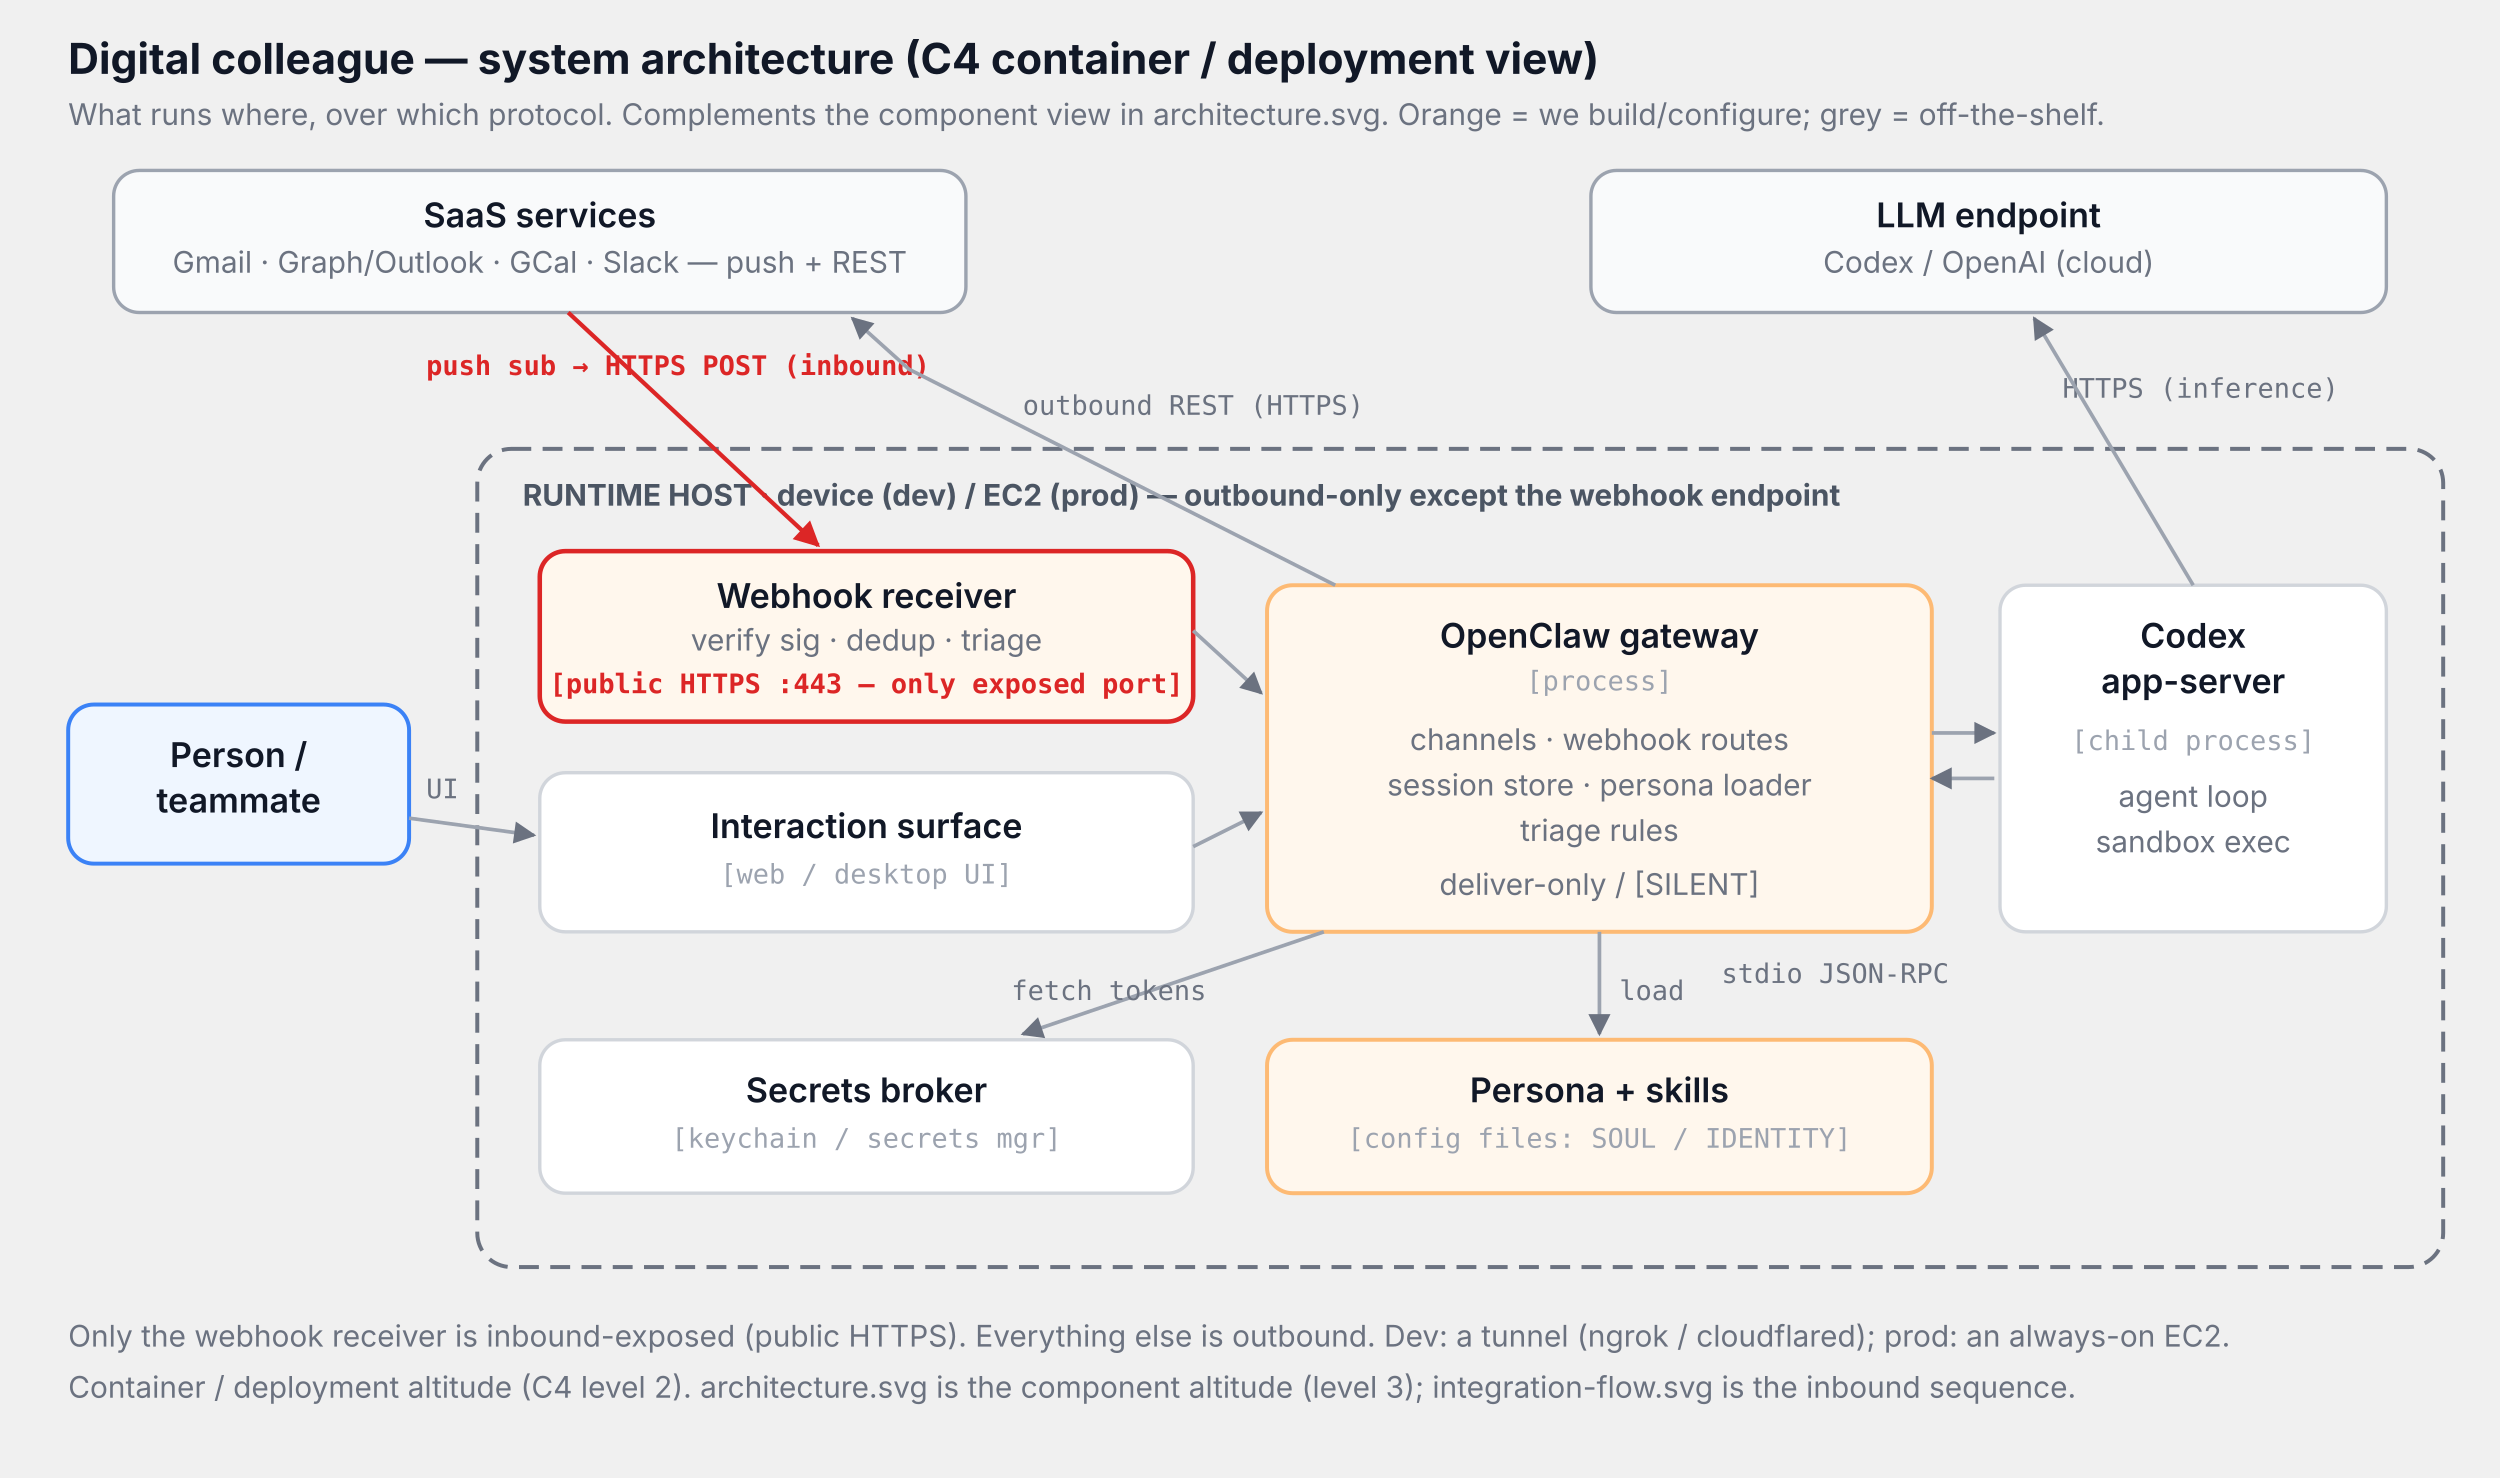
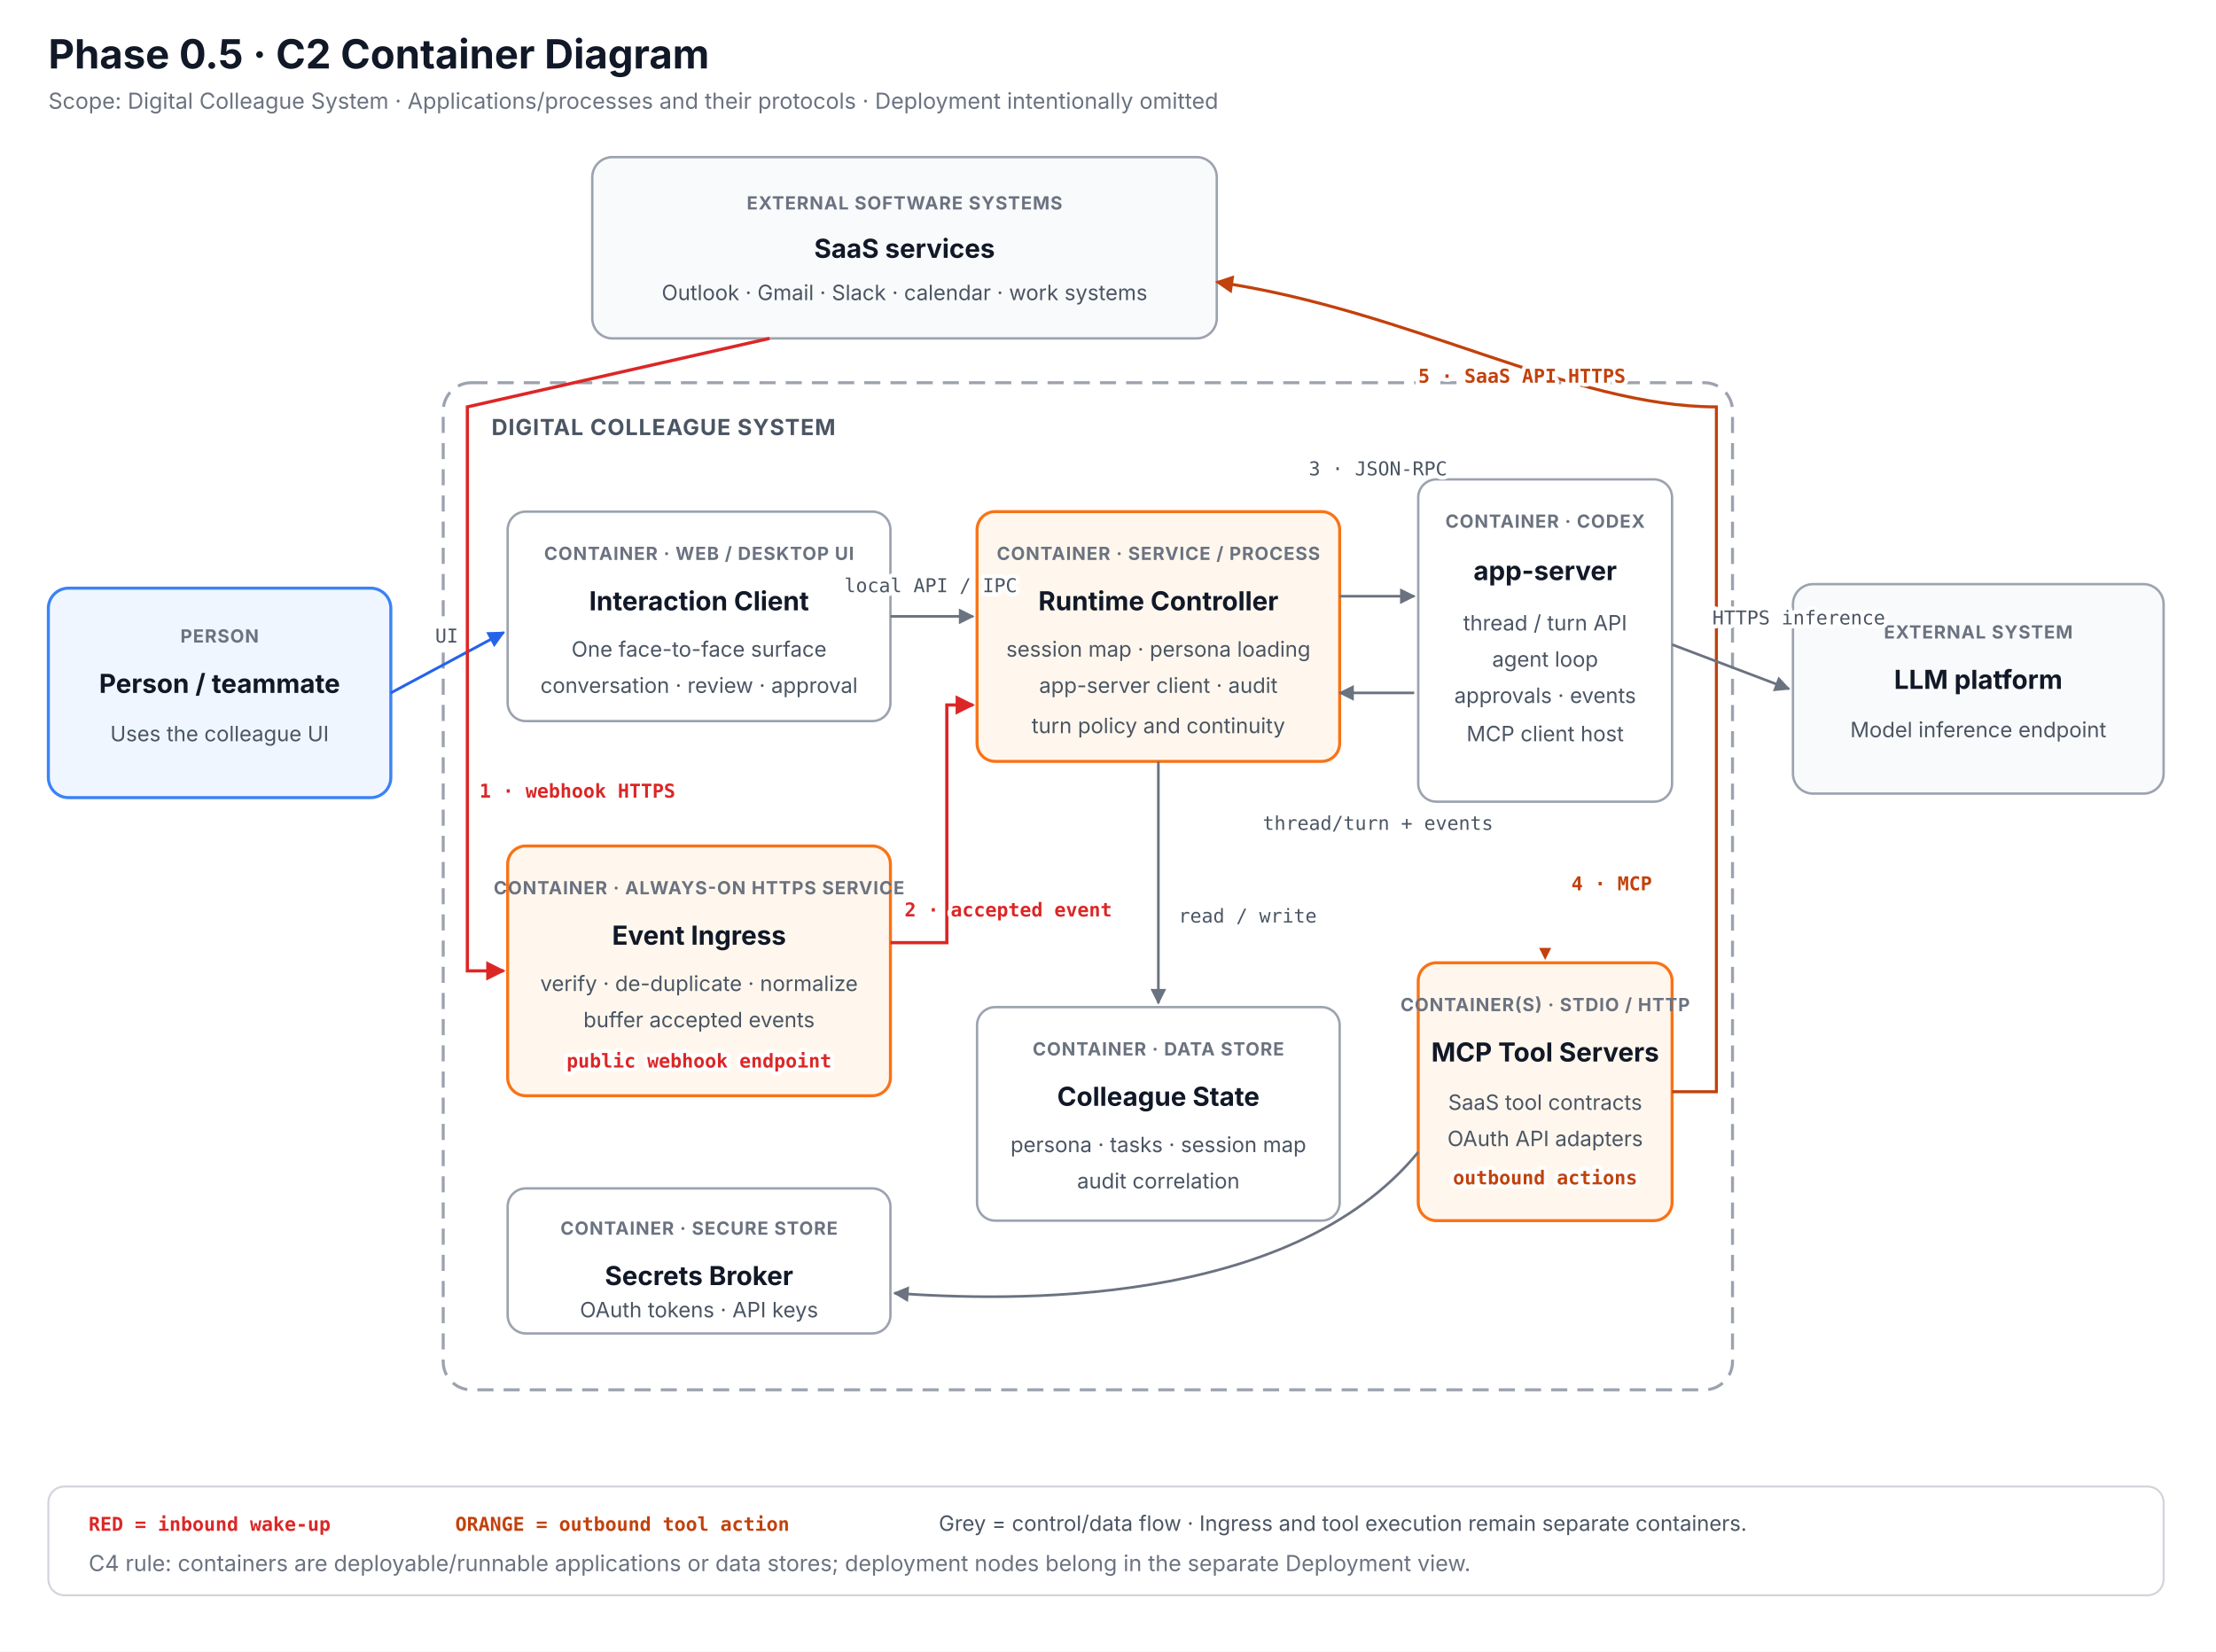
- <svg xmlns="http://www.w3.org/2000/svg" viewBox="0 0 880 520" role="img" font-family="ui-sans-serif, system-ui, -apple-system, sans-serif">
+ <svg xmlns="http://www.w3.org/2000/svg" viewBox="0 0 1100 820" role="img" font-family="ui-sans-serif, system-ui, -apple-system, sans-serif">
  <defs>
    <marker id="arr" viewBox="0 0 10 10" refX="9" refY="5" markerWidth="6" markerHeight="6" orient="auto">
      <path d="M0,0 L10,5 L0,10 z" fill="#6b7280" />
    </marker>
-     <marker id="arrR" viewBox="0 0 10 10" refX="9" refY="5" markerWidth="6" markerHeight="6" orient="auto">
+     <marker id="arrBlue" viewBox="0 0 10 10" refX="9" refY="5" markerWidth="6" markerHeight="6" orient="auto">
+       <path d="M0,0 L10,5 L0,10 z" fill="#2563eb" />
+     </marker>
+     <marker id="arrRed" viewBox="0 0 10 10" refX="9" refY="5" markerWidth="6" markerHeight="6" orient="auto">
      <path d="M0,0 L10,5 L0,10 z" fill="#dc2626" />
+     </marker>
+     <marker id="arrOrange" viewBox="0 0 10 10" refX="9" refY="5" markerWidth="6" markerHeight="6" orient="auto">
+       <path d="M0,0 L10,5 L0,10 z" fill="#c2410c" />
    </marker>
  </defs>
  <style>
-     .h1 { font-size: 15px; font-weight: 700; fill: #111827; }
-     .label { font-size: 12px; font-weight: 600; fill: #111827; }
-     .sub { font-size: 10.5px; fill: #6b7280; }
-     .tech { font-size: 9.5px; fill: #9ca3af; font-family: ui-monospace, monospace; }
-     .techR { font-size: 9.5px; fill: #dc2626; font-weight: 700; font-family: ui-monospace, monospace; }
-     .proto { font-size: 9.5px; fill: #6b7280; font-family: ui-monospace, monospace; }
-     .protoR { font-size: 9.5px; fill: #dc2626; font-weight: 700; font-family: ui-monospace, monospace; }
-     .bnd { font-size: 10.5px; font-weight: 700; fill: #4b5563; }
-     .edge { stroke: #9ca3af; stroke-width: 1.3; fill: none; }
-     .edgeR { stroke: #dc2626; stroke-width: 1.5; fill: none; }
-     .ext { fill: #f9fafb; stroke: #9ca3af; stroke-width: 1.2; }
-     .actor { fill: #eff6ff; stroke: #3b82f6; stroke-width: 1.4; }
-     .own1 { fill: #fff7ed; stroke: #fdba74; stroke-width: 1.4; }
-     .exposed { fill: #fff7ed; stroke: #dc2626; stroke-width: 1.6; }
-     .grey { fill: #ffffff; stroke: #d1d5db; stroke-width: 1.2; }
-     .host { fill: none; stroke: #6b7280; stroke-width: 1.4; stroke-dasharray: 7 4; }
+     .title { font-size: 20px; font-weight: 700; fill: #111827; }
+     .subtitle { font-size: 11px; fill: #6b7280; }
+     .boundary { fill: none; stroke: #9ca3af; stroke-width: 1.5; stroke-dasharray: 8 5; }
+     .boundaryLabel { font-size: 11px; font-weight: 700; fill: #4b5563; letter-spacing: .4px; }
+     .container { fill: #fff7ed; stroke: #f97316; stroke-width: 1.5; }
+     .containerOff { fill: #ffffff; stroke: #9ca3af; stroke-width: 1.2; }
+     .person { fill: #eff6ff; stroke: #3b82f6; stroke-width: 1.5; }
+     .external { fill: #f9fafb; stroke: #9ca3af; stroke-width: 1.2; }
+     .name { font-size: 13px; font-weight: 700; fill: #111827; }
+     .type { font-size: 9px; font-weight: 700; fill: #6b7280; letter-spacing: .4px; }
+     .desc { font-size: 10.5px; fill: #4b5563; }
+     .rel { font-size: 9.5px; fill: #4b5563; font-family: ui-monospace, monospace; paint-order: stroke; stroke: #fff; stroke-width: 4px; stroke-linejoin: round; }
+     .relIn { font-size: 9.5px; fill: #dc2626; font-family: ui-monospace, monospace; font-weight: 700; paint-order: stroke; stroke: #fff; stroke-width: 4px; stroke-linejoin: round; }
+     .relOut { font-size: 9.5px; fill: #c2410c; font-family: ui-monospace, monospace; font-weight: 700; paint-order: stroke; stroke: #fff; stroke-width: 4px; stroke-linejoin: round; }
+     .edge { fill: none; stroke: #6b7280; stroke-width: 1.3; }
+     .edgeBlue { fill: none; stroke: #2563eb; stroke-width: 1.4; }
+     .edgeIn { fill: none; stroke: #dc2626; stroke-width: 1.6; }
+     .edgeOut { fill: none; stroke: #c2410c; stroke-width: 1.5; }
+     .legend { fill: #ffffff; stroke: #d1d5db; stroke-width: 1; }
  </style>
-   <text x="24" y="26" class="h1">Digital colleague — system architecture (C4 container / deployment view)</text>
-   <text x="24" y="44" class="sub">What runs where, over which protocol. Complements the component view in architecture.svg. Orange = we build/configure; grey = off-the-shelf.</text>
-   <rect x="40" y="60" width="300" height="50" rx="9" class="ext" />
-   <text x="190" y="80" text-anchor="middle" class="label">SaaS services</text>
-   <text x="190" y="96" text-anchor="middle" class="sub">Gmail · Graph/Outlook · GCal · Slack — push + REST</text>
-   <rect x="560" y="60" width="280" height="50" rx="9" class="ext" />
-   <text x="700" y="80" text-anchor="middle" class="label">LLM endpoint</text>
-   <text x="700" y="96" text-anchor="middle" class="sub">Codex / OpenAI (cloud)</text>
-   <text x="150" y="132" class="protoR">push sub → HTTPS POST (inbound)</text>
-   <text x="360" y="146" class="proto">outbound REST (HTTPS)</text>
-   <text x="726" y="140" class="proto">HTTPS (inference)</text>
-   <rect x="24" y="248" width="120" height="56" rx="9" class="actor" />
-   <text x="84" y="270" text-anchor="middle" class="label">Person /</text>
-   <text x="84" y="286" text-anchor="middle" class="label">teammate</text>
-   <rect x="168" y="158" width="692" height="288" rx="12" class="host" />
-   <text x="184" y="178" class="bnd">RUNTIME HOST · device (dev) / EC2 (prod) — outbound-only except the webhook endpoint</text>
-   <rect x="190" y="194" width="230" height="60" rx="9" class="exposed" />
-   <text x="305" y="214" text-anchor="middle" class="label">Webhook receiver</text>
-   <text x="305" y="229" text-anchor="middle" class="sub">verify sig · dedup · triage</text>
-   <text x="305" y="244" text-anchor="middle" class="techR">[public HTTPS :443 — only exposed port]</text>
-   <rect x="190" y="272" width="230" height="56" rx="9" class="grey" />
-   <text x="305" y="295" text-anchor="middle" class="label">Interaction surface</text>
-   <text x="305" y="311" text-anchor="middle" class="tech">[web / desktop UI]</text>
-   <rect x="446" y="206" width="234" height="122" rx="9" class="own1" />
-   <text x="563" y="228" text-anchor="middle" class="label">OpenClaw gateway</text>
-   <text x="563" y="243" text-anchor="middle" class="tech">[process]</text>
-   <text x="563" y="264" text-anchor="middle" class="sub">channels · webhook routes</text>
-   <text x="563" y="280" text-anchor="middle" class="sub">session store · persona loader</text>
-   <text x="563" y="296" text-anchor="middle" class="sub">triage rules</text>
-   <text x="563" y="315" text-anchor="middle" class="sub">deliver-only / [SILENT]</text>
-   <rect x="704" y="206" width="136" height="122" rx="9" class="grey" />
-   <text x="772" y="228" text-anchor="middle" class="label">Codex</text>
-   <text x="772" y="244" text-anchor="middle" class="label">app-server</text>
-   <text x="772" y="264" text-anchor="middle" class="tech">[child process]</text>
-   <text x="772" y="284" text-anchor="middle" class="sub">agent loop</text>
-   <text x="772" y="300" text-anchor="middle" class="sub">sandbox exec</text>
-   <rect x="190" y="366" width="230" height="54" rx="9" class="grey" />
-   <text x="305" y="388" text-anchor="middle" class="label">Secrets broker</text>
-   <text x="305" y="404" text-anchor="middle" class="tech">[keychain / secrets mgr]</text>
-   <rect x="446" y="366" width="234" height="54" rx="9" class="own1" />
-   <text x="563" y="388" text-anchor="middle" class="label">Persona + skills</text>
-   <text x="563" y="404" text-anchor="middle" class="tech">[config files: SOUL / IDENTITY]</text>
-   <line x1="144" y1="288" x2="188" y2="294" class="edge" marker-end="url(#arr)" />
-   <text x="150" y="281" class="proto">UI</text>
-   <line x1="200" y1="110" x2="288" y2="192" class="edgeR" marker-end="url(#arrR)" />
-   <path d="M 470 206 L 320 130 L 300 112" class="edge" fill="none" marker-end="url(#arr)" />
-   <line x1="420" y1="222" x2="444" y2="244" class="edge" marker-end="url(#arr)" />
-   <line x1="420" y1="298" x2="444" y2="286" class="edge" marker-end="url(#arr)" />
-   <line x1="680" y1="258" x2="702" y2="258" class="edge" marker-end="url(#arr)" />
-   <line x1="702" y1="274" x2="680" y2="274" class="edge" marker-end="url(#arr)" />
-   <text x="646" y="346" text-anchor="middle" class="proto">stdio JSON-RPC</text>
-   <line x1="772" y1="206" x2="716" y2="112" class="edge" marker-end="url(#arr)" />
-   <line x1="466" y1="328" x2="360" y2="364" class="edge" marker-end="url(#arr)" />
-   <text x="356" y="352" class="proto">fetch tokens</text>
-   <line x1="563" y1="328" x2="563" y2="364" class="edge" marker-end="url(#arr)" />
-   <text x="570" y="352" class="proto">load</text>
-   <text x="24" y="474" class="sub">Only the webhook receiver is inbound-exposed (public HTTPS). Everything else is outbound. Dev: a tunnel (ngrok / cloudflared); prod: an always-on EC2.</text>
-   <text x="24" y="492" class="sub">Container / deployment altitude (C4 level 2). architecture.svg is the component altitude (level 3); integration-flow.svg is the inbound sequence.</text>
+   <rect width="1100" height="820" fill="#ffffff" />
+   <text x="24" y="34" class="title">Phase 0.5 · C2 Container Diagram</text>
+   <text x="24" y="54" class="subtitle">Scope: Digital Colleague System · Applications/processes and their protocols · Deployment intentionally omitted</text>
+   <rect x="24" y="292" width="170" height="104" rx="10" class="person" />
+   <text x="109" y="319" text-anchor="middle" class="type">PERSON</text>
+   <text x="109" y="344" text-anchor="middle" class="name">Person / teammate</text>
+   <text x="109" y="368" text-anchor="middle" class="desc">Uses the colleague UI</text>
+   <rect x="294" y="78" width="310" height="90" rx="10" class="external" />
+   <text x="449" y="104" text-anchor="middle" class="type">EXTERNAL SOFTWARE SYSTEMS</text>
+   <text x="449" y="128" text-anchor="middle" class="name">SaaS services</text>
+   <text x="449" y="149" text-anchor="middle" class="desc">Outlook · Gmail · Slack · calendar · work systems</text>
+   <rect x="890" y="290" width="184" height="104" rx="10" class="external" />
+   <text x="982" y="317" text-anchor="middle" class="type">EXTERNAL SYSTEM</text>
+   <text x="982" y="342" text-anchor="middle" class="name">LLM platform</text>
+   <text x="982" y="366" text-anchor="middle" class="desc">Model inference endpoint</text>
+   <rect x="220" y="190" width="640" height="500" rx="14" class="boundary" />
+   <text x="244" y="216" class="boundaryLabel">DIGITAL COLLEAGUE SYSTEM</text>
+   <rect x="252" y="254" width="190" height="104" rx="9" class="containerOff" />
+   <text x="347" y="278" text-anchor="middle" class="type">CONTAINER · WEB / DESKTOP UI</text>
+   <text x="347" y="303" text-anchor="middle" class="name">Interaction Client</text>
+   <text x="347" y="326" text-anchor="middle" class="desc">One face-to-face surface</text>
+   <text x="347" y="344" text-anchor="middle" class="desc">conversation · review · approval</text>
+   <rect x="252" y="420" width="190" height="124" rx="9" class="container" />
+   <text x="347" y="444" text-anchor="middle" class="type">CONTAINER · ALWAYS-ON HTTPS SERVICE</text>
+   <text x="347" y="469" text-anchor="middle" class="name">Event Ingress</text>
+   <text x="347" y="492" text-anchor="middle" class="desc">verify · de-duplicate · normalize</text>
+   <text x="347" y="510" text-anchor="middle" class="desc">buffer accepted events</text>
+   <text x="347" y="530" text-anchor="middle" class="relIn">public webhook endpoint</text>
+   <rect x="485" y="254" width="180" height="124" rx="9" class="container" />
+   <text x="575" y="278" text-anchor="middle" class="type">CONTAINER · SERVICE / PROCESS</text>
+   <text x="575" y="303" text-anchor="middle" class="name">Runtime Controller</text>
+   <text x="575" y="326" text-anchor="middle" class="desc">session map · persona loading</text>
+   <text x="575" y="344" text-anchor="middle" class="desc">app-server client · audit</text>
+   <text x="575" y="364" text-anchor="middle" class="desc">turn policy and continuity</text>
+   <rect x="704" y="238" width="126" height="160" rx="9" class="containerOff" />
+   <text x="767" y="262" text-anchor="middle" class="type">CONTAINER · CODEX</text>
+   <text x="767" y="288" text-anchor="middle" class="name">app-server</text>
+   <text x="767" y="313" text-anchor="middle" class="desc">thread / turn API</text>
+   <text x="767" y="331" text-anchor="middle" class="desc">agent loop</text>
+   <text x="767" y="349" text-anchor="middle" class="desc">approvals · events</text>
+   <text x="767" y="368" text-anchor="middle" class="desc">MCP client host</text>
+   <rect x="704" y="478" width="126" height="128" rx="9" class="container" />
+   <text x="767" y="502" text-anchor="middle" class="type">CONTAINER(S) · STDIO / HTTP</text>
+   <text x="767" y="527" text-anchor="middle" class="name">MCP Tool Servers</text>
+   <text x="767" y="551" text-anchor="middle" class="desc">SaaS tool contracts</text>
+   <text x="767" y="569" text-anchor="middle" class="desc">OAuth API adapters</text>
+   <text x="767" y="588" text-anchor="middle" class="relOut">outbound actions</text>
+   <rect x="485" y="500" width="180" height="106" rx="9" class="containerOff" />
+   <text x="575" y="524" text-anchor="middle" class="type">CONTAINER · DATA STORE</text>
+   <text x="575" y="549" text-anchor="middle" class="name">Colleague State</text>
+   <text x="575" y="572" text-anchor="middle" class="desc">persona · tasks · session map</text>
+   <text x="575" y="590" text-anchor="middle" class="desc">audit correlation</text>
+   <rect x="252" y="590" width="190" height="72" rx="9" class="containerOff" />
+   <text x="347" y="613" text-anchor="middle" class="type">CONTAINER · SECURE STORE</text>
+   <text x="347" y="638" text-anchor="middle" class="name">Secrets Broker</text>
+   <text x="347" y="654" text-anchor="middle" class="desc">OAuth tokens · API keys</text>
+   <line x1="194" y1="344" x2="250" y2="314" class="edgeBlue" marker-end="url(#arrBlue)" />
+   <text x="216" y="319" class="rel">UI</text>
+   <line x1="442" y1="306" x2="483" y2="306" class="edge" marker-end="url(#arr)" />
+   <text x="462" y="294" text-anchor="middle" class="rel">local API / IPC</text>
+   <path d="M382 168 L232 202 L232 482 L250 482" class="edgeIn" marker-end="url(#arrRed)" />
+   <text x="238" y="396" class="relIn">1 · webhook HTTPS</text>
+   <path d="M442 468 L470 468 L470 350 L483 350" class="edgeIn" marker-end="url(#arrRed)" />
+   <text x="449" y="455" class="relIn">2 · accepted event</text>
+   <line x1="665" y1="296" x2="702" y2="296" class="edge" marker-end="url(#arr)" />
+   <line x1="702" y1="344" x2="665" y2="344" class="edge" marker-end="url(#arr)" />
+   <text x="684" y="236" text-anchor="middle" class="rel">3 · JSON-RPC</text>
+   <text x="684" y="412" text-anchor="middle" class="rel">thread/turn + events</text>
+   <line x1="767" y1="398" x2="767" y2="476" class="edgeOrange" marker-end="url(#arrOrange)" />
+   <text x="780" y="442" class="relOut">4 · MCP</text>
+   <path d="M830 542 L852 542 L852 202 C780 202 700 154 604 140" class="edgeOut" marker-end="url(#arrOrange)" />
+   <text x="704" y="190" class="relOut">5 · SaaS API HTTPS</text>
+   <line x1="830" y1="320" x2="888" y2="342" class="edge" marker-end="url(#arr)" />
+   <text x="850" y="310" class="rel">HTTPS inference</text>
+   <line x1="575" y1="378" x2="575" y2="498" class="edge" marker-end="url(#arr)" />
+   <text x="585" y="458" class="rel">read / write</text>
+   <path d="M704 572 C640 650 500 646 444 642" class="edge" marker-end="url(#arr)" />
+   <rect x="24" y="738" width="1050" height="54" rx="8" class="legend" />
+   <text x="44" y="760" class="relIn">RED = inbound wake-up</text>
+   <text x="226" y="760" class="relOut">ORANGE = outbound tool action</text>
+   <text x="466" y="760" class="desc">Grey = control/data flow · Ingress and tool execution remain separate containers.</text>
+   <text x="44" y="780" class="subtitle">C4 rule: containers are deployable/runnable applications or data stores; deployment nodes belong in the separate Deployment view.</text>
</svg>
